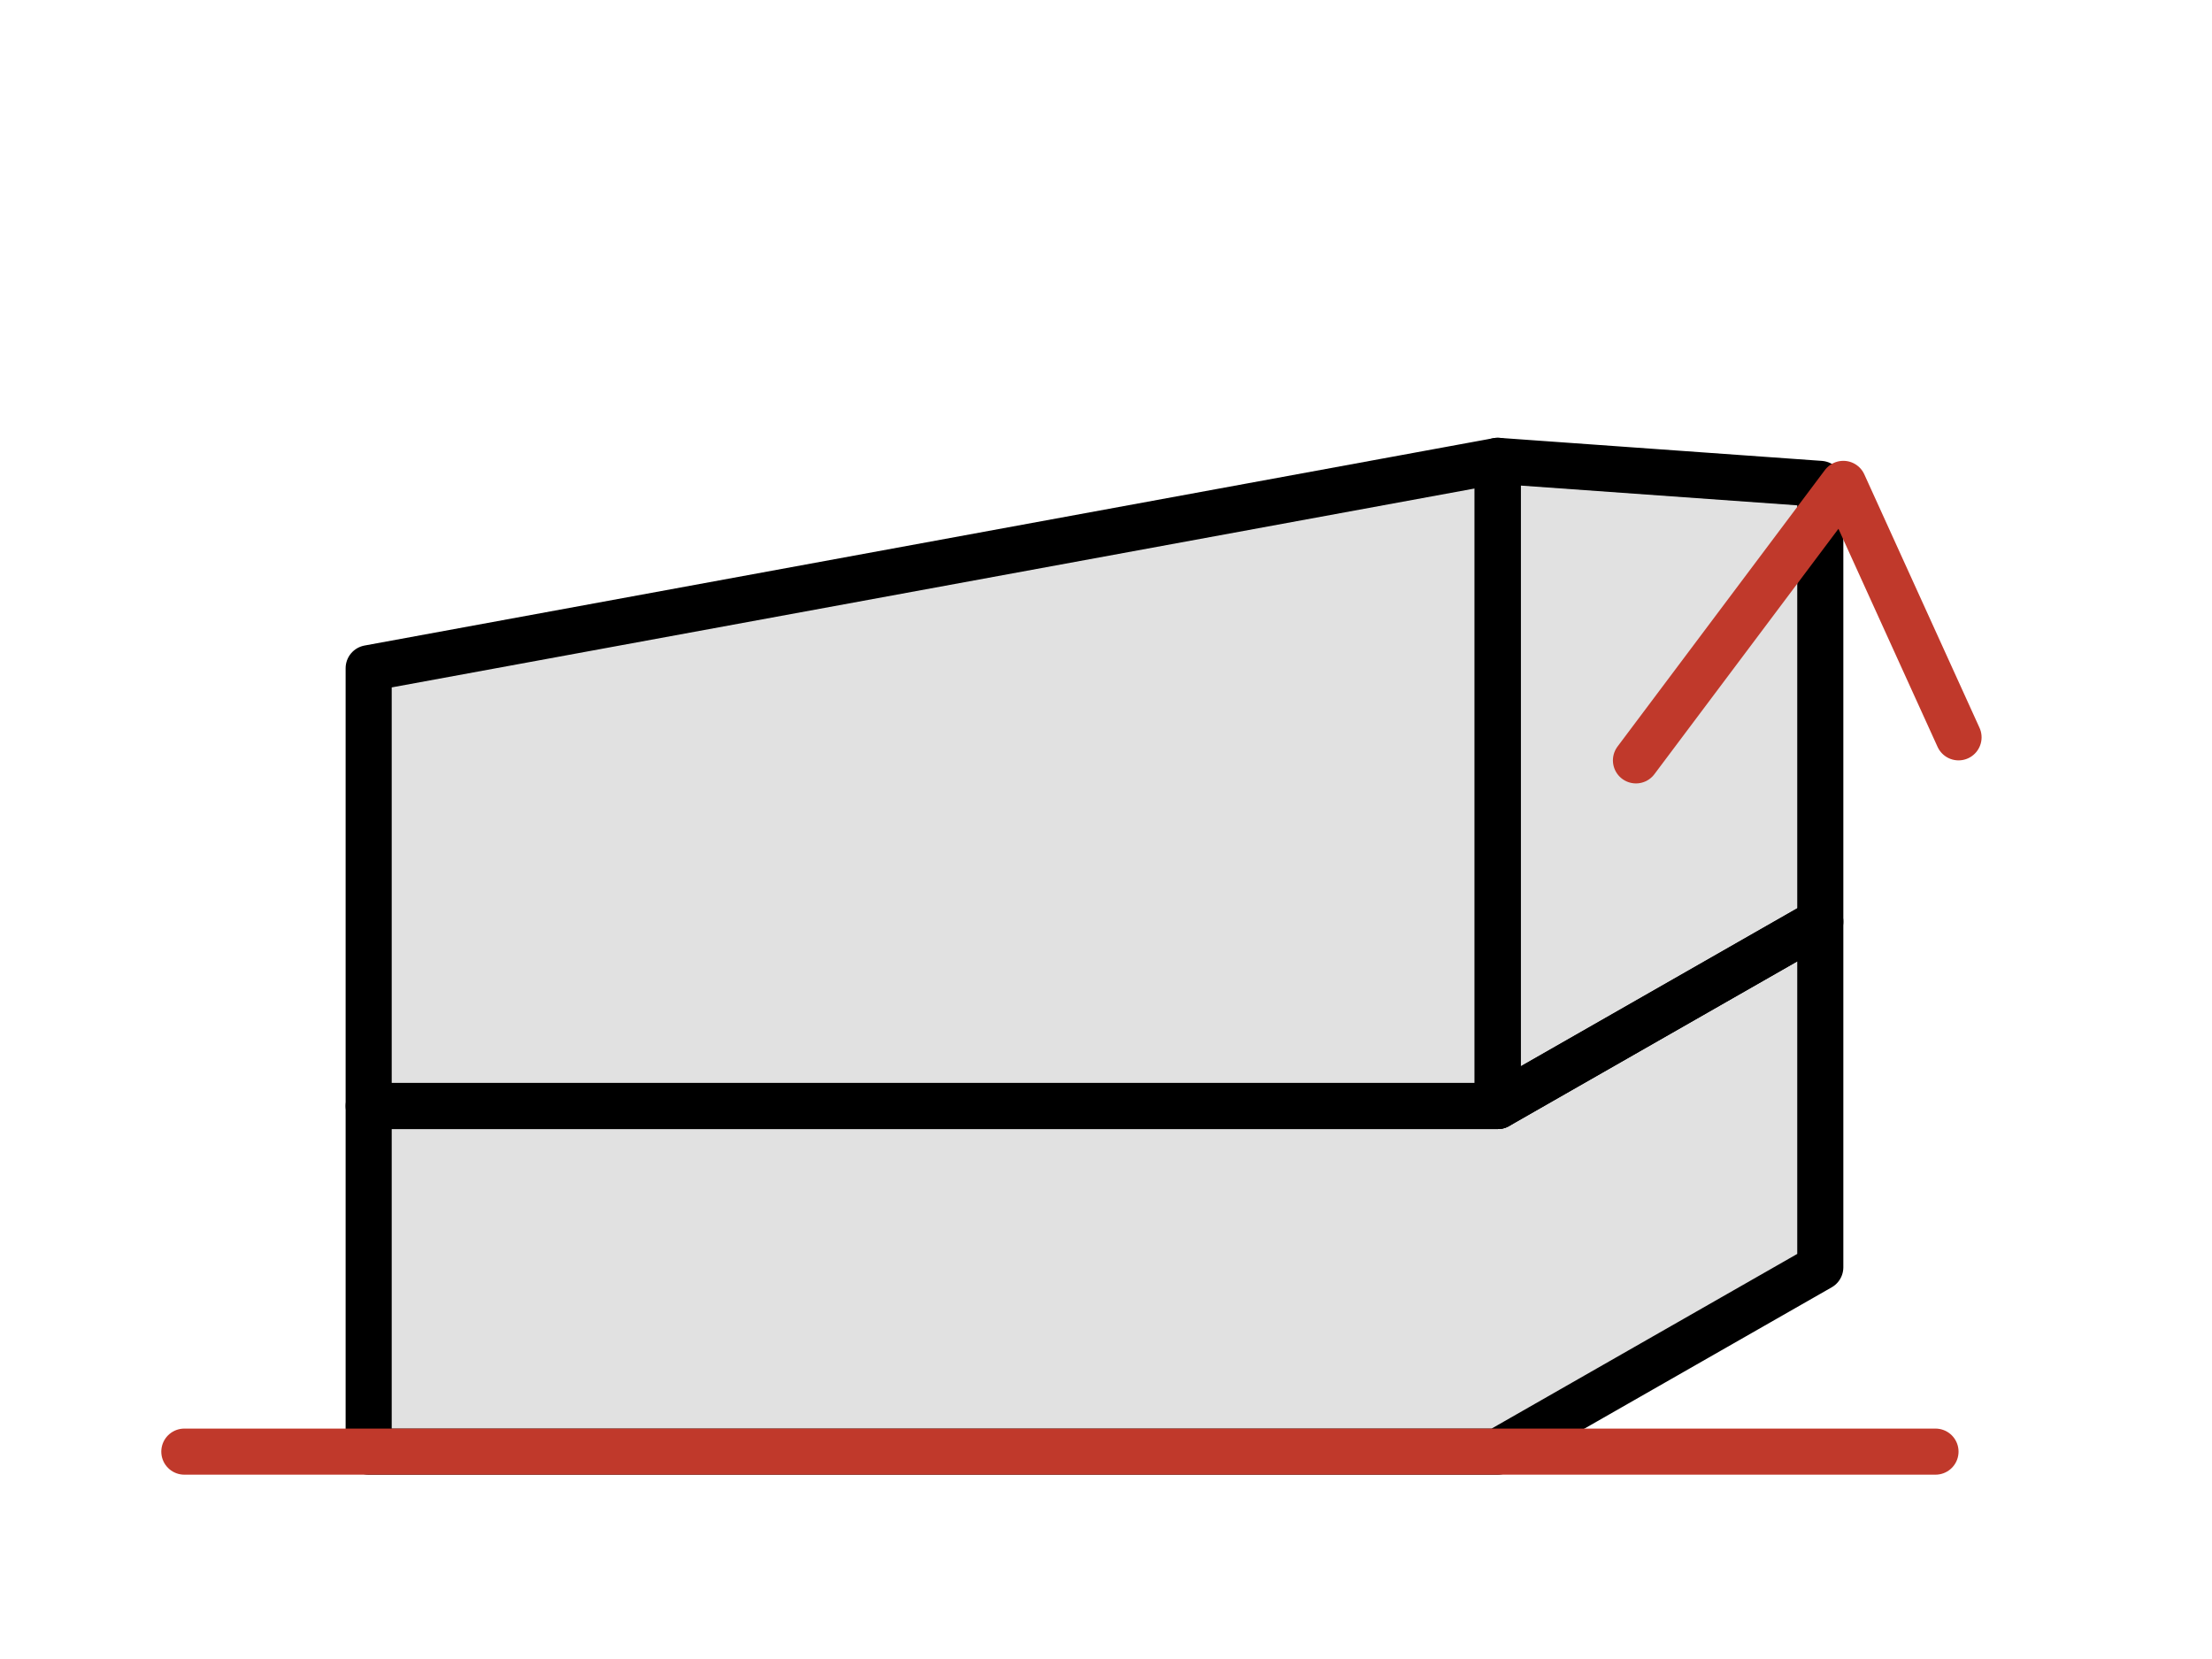
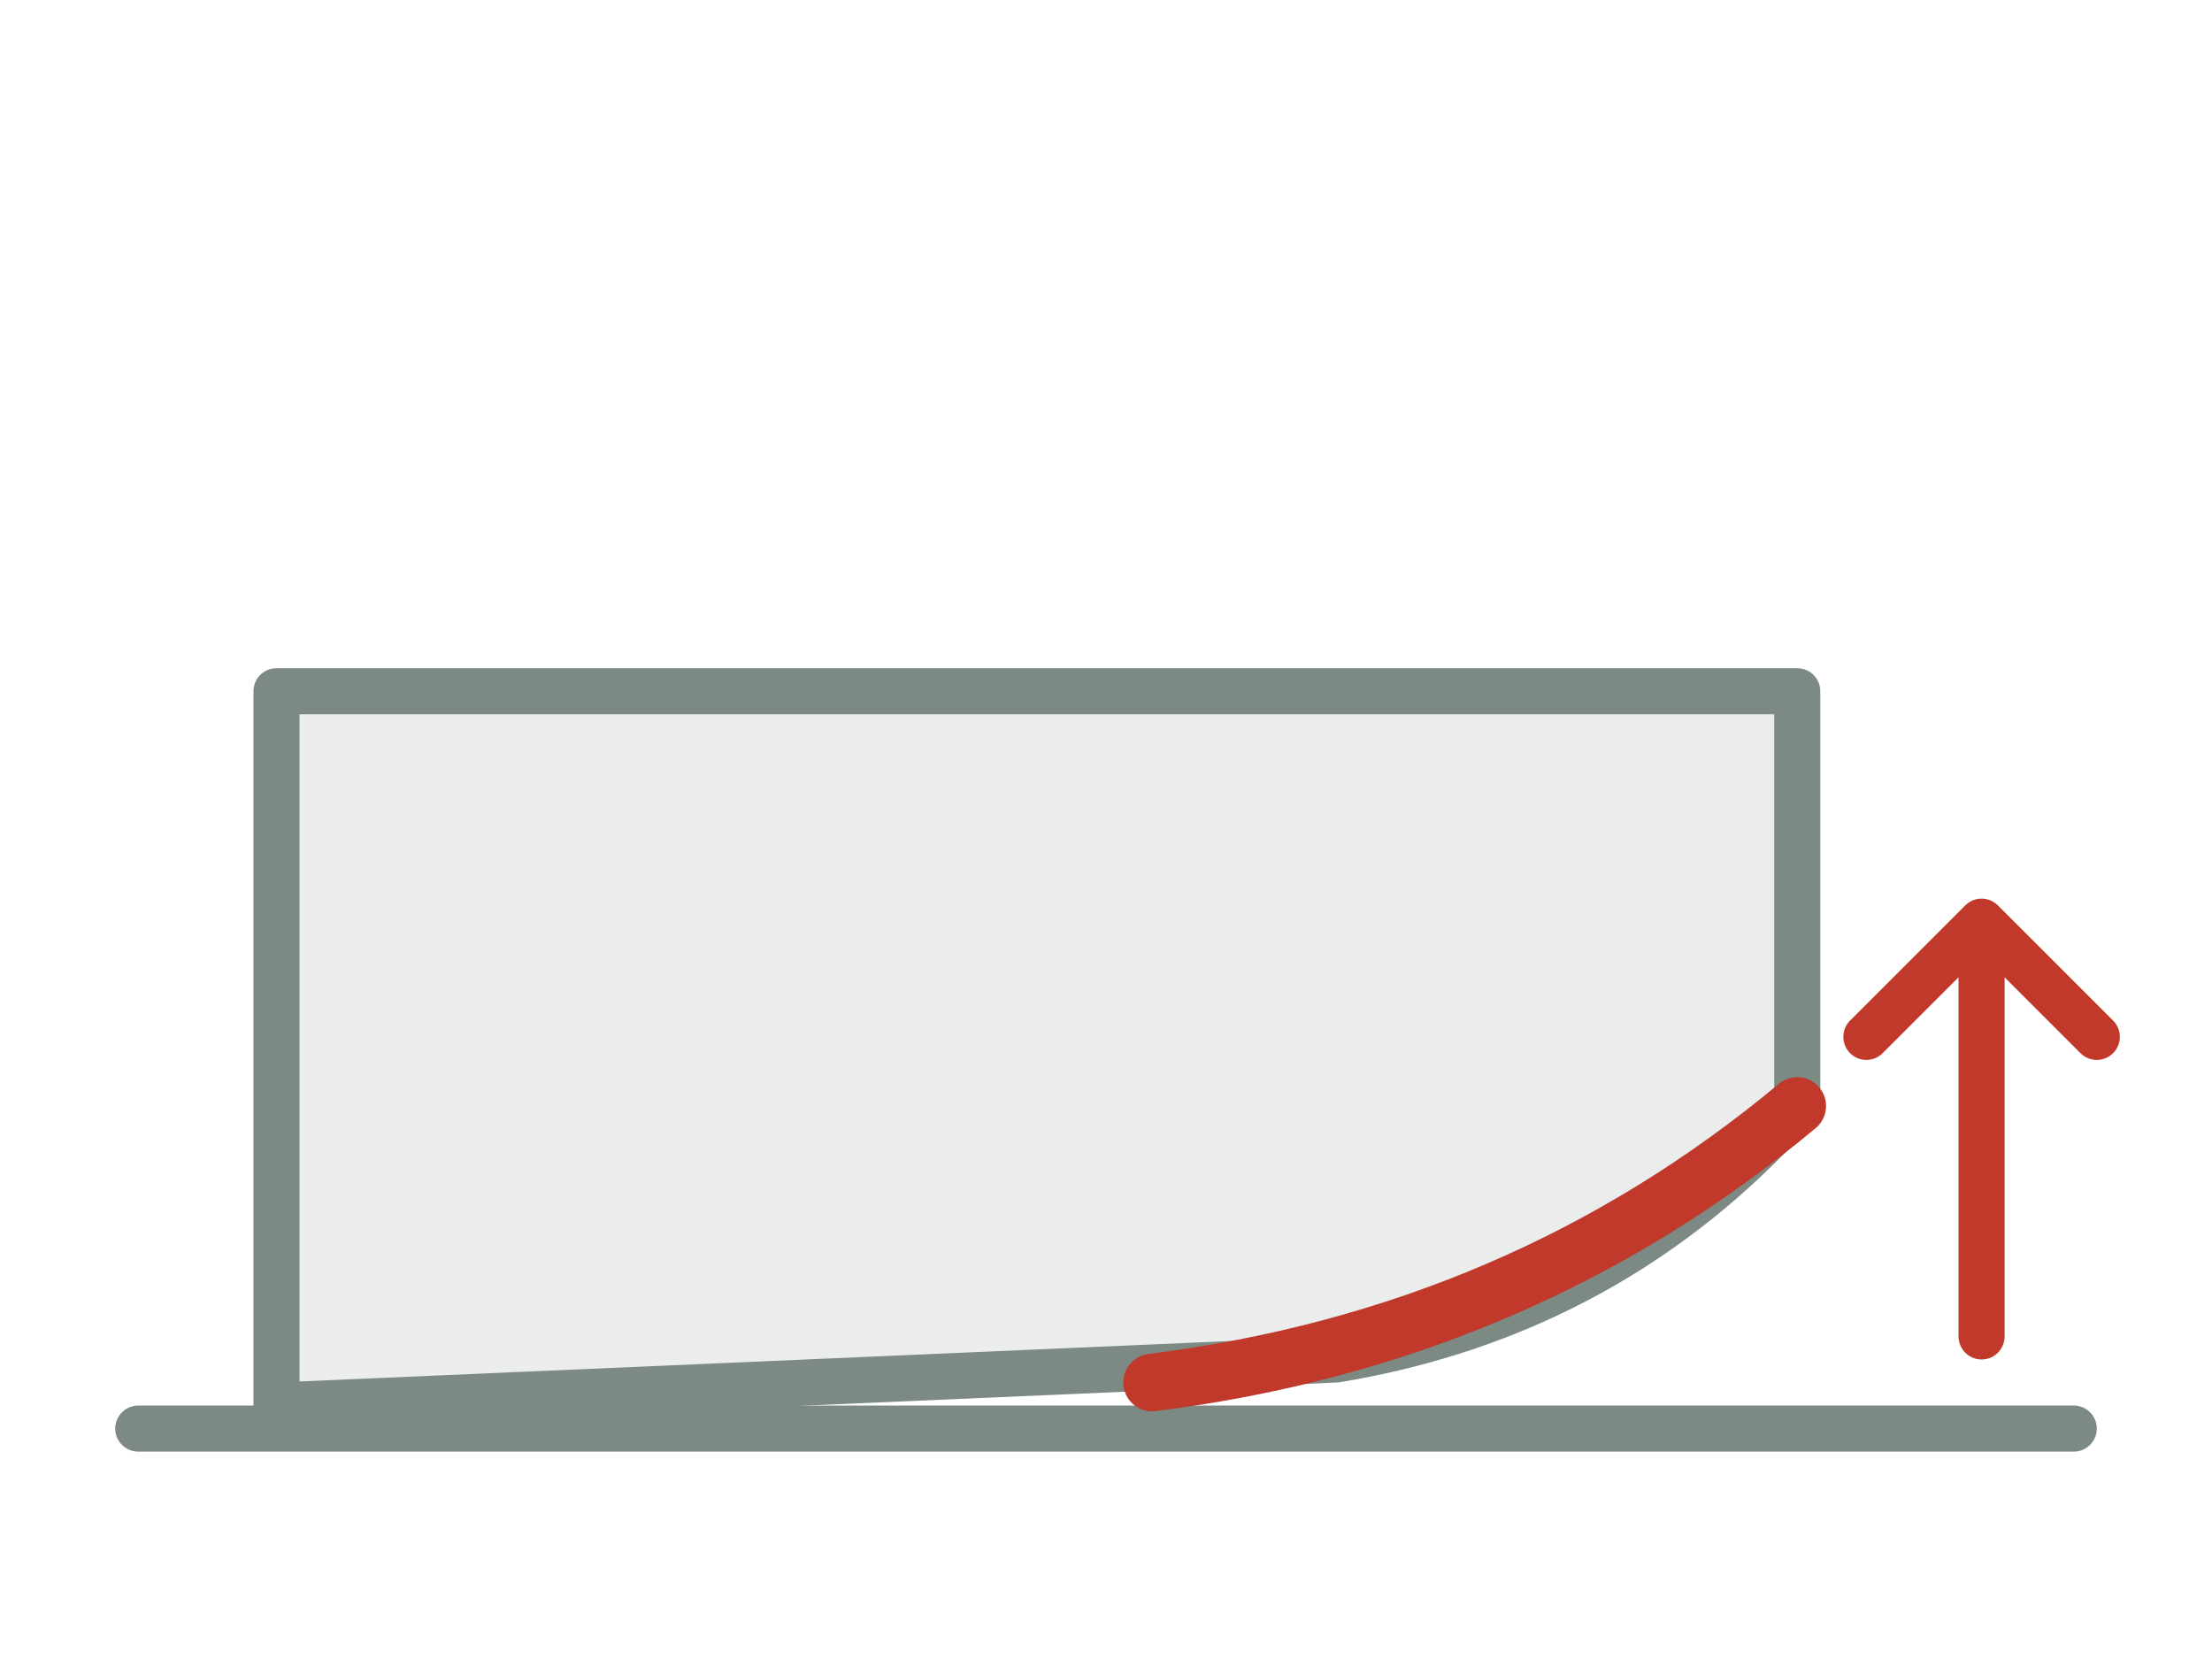
<svg xmlns="http://www.w3.org/2000/svg" viewBox="0 0 96 72" role="img">
-   <g fill="currentColor" fill-opacity="0.12" stroke="currentColor" stroke-width="2" stroke-linejoin="round" stroke-linecap="round">
-     <path d="M16 48h49l14-8v15l-14 8H16z" />
-     <path d="M16 48V29l49-9v28z" />
-     <path d="M65 48l14-8V21l-14-1z" />
-   </g>
-   <path d="M8 63h76M71 33l9-12 5 11" fill="none" stroke="#c0392b" stroke-width="2" stroke-linecap="round" stroke-linejoin="round" />
+   <path d="M6 62h84" stroke="#7d8a84" stroke-width="2" stroke-linecap="round" />
+   <path d="M12 61V30h66v18q-8 9-20 11L12 61z" fill="#7d8a84" fill-opacity="0.15" stroke="#7d8a84" stroke-width="2" stroke-linejoin="round" />
+   <path d="M50 60q16-2 28-12" fill="none" stroke="#c0392b" stroke-width="2.5" stroke-linecap="round" />
+   <path d="M86 58V40M81 45l5-5 5 5" fill="none" stroke="#c0392b" stroke-width="2" stroke-linecap="round" stroke-linejoin="round" />
</svg>
